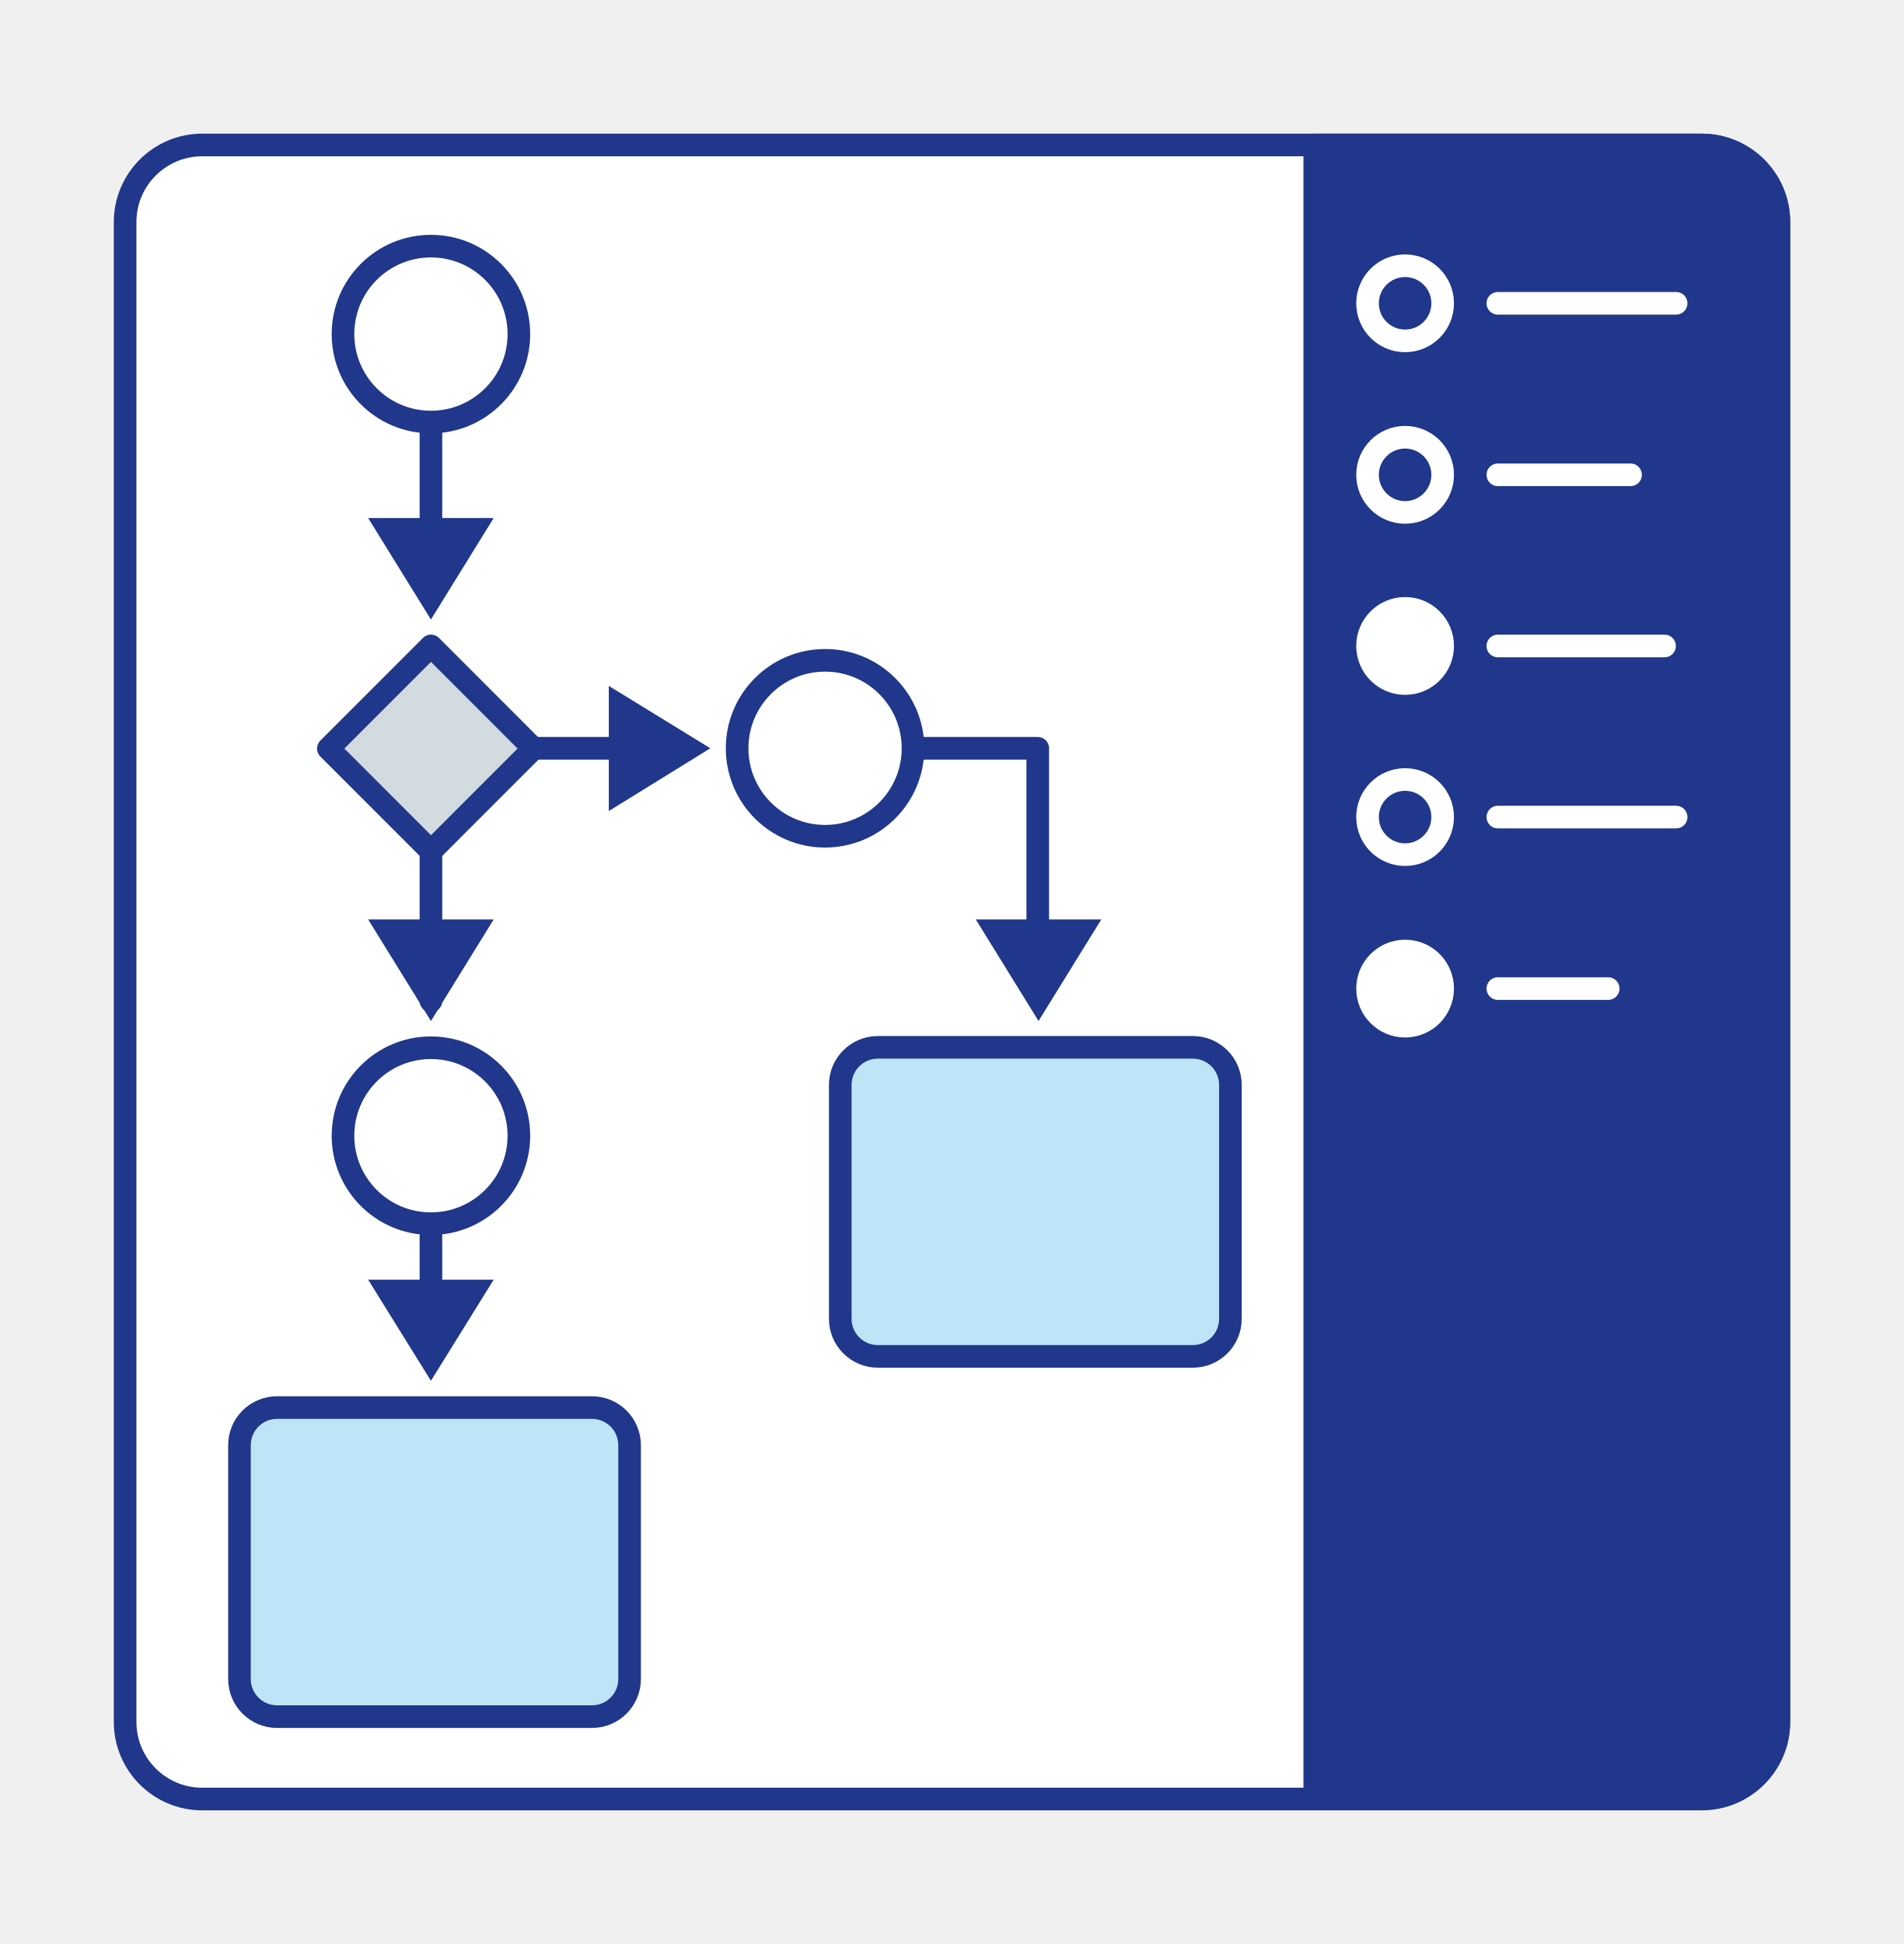
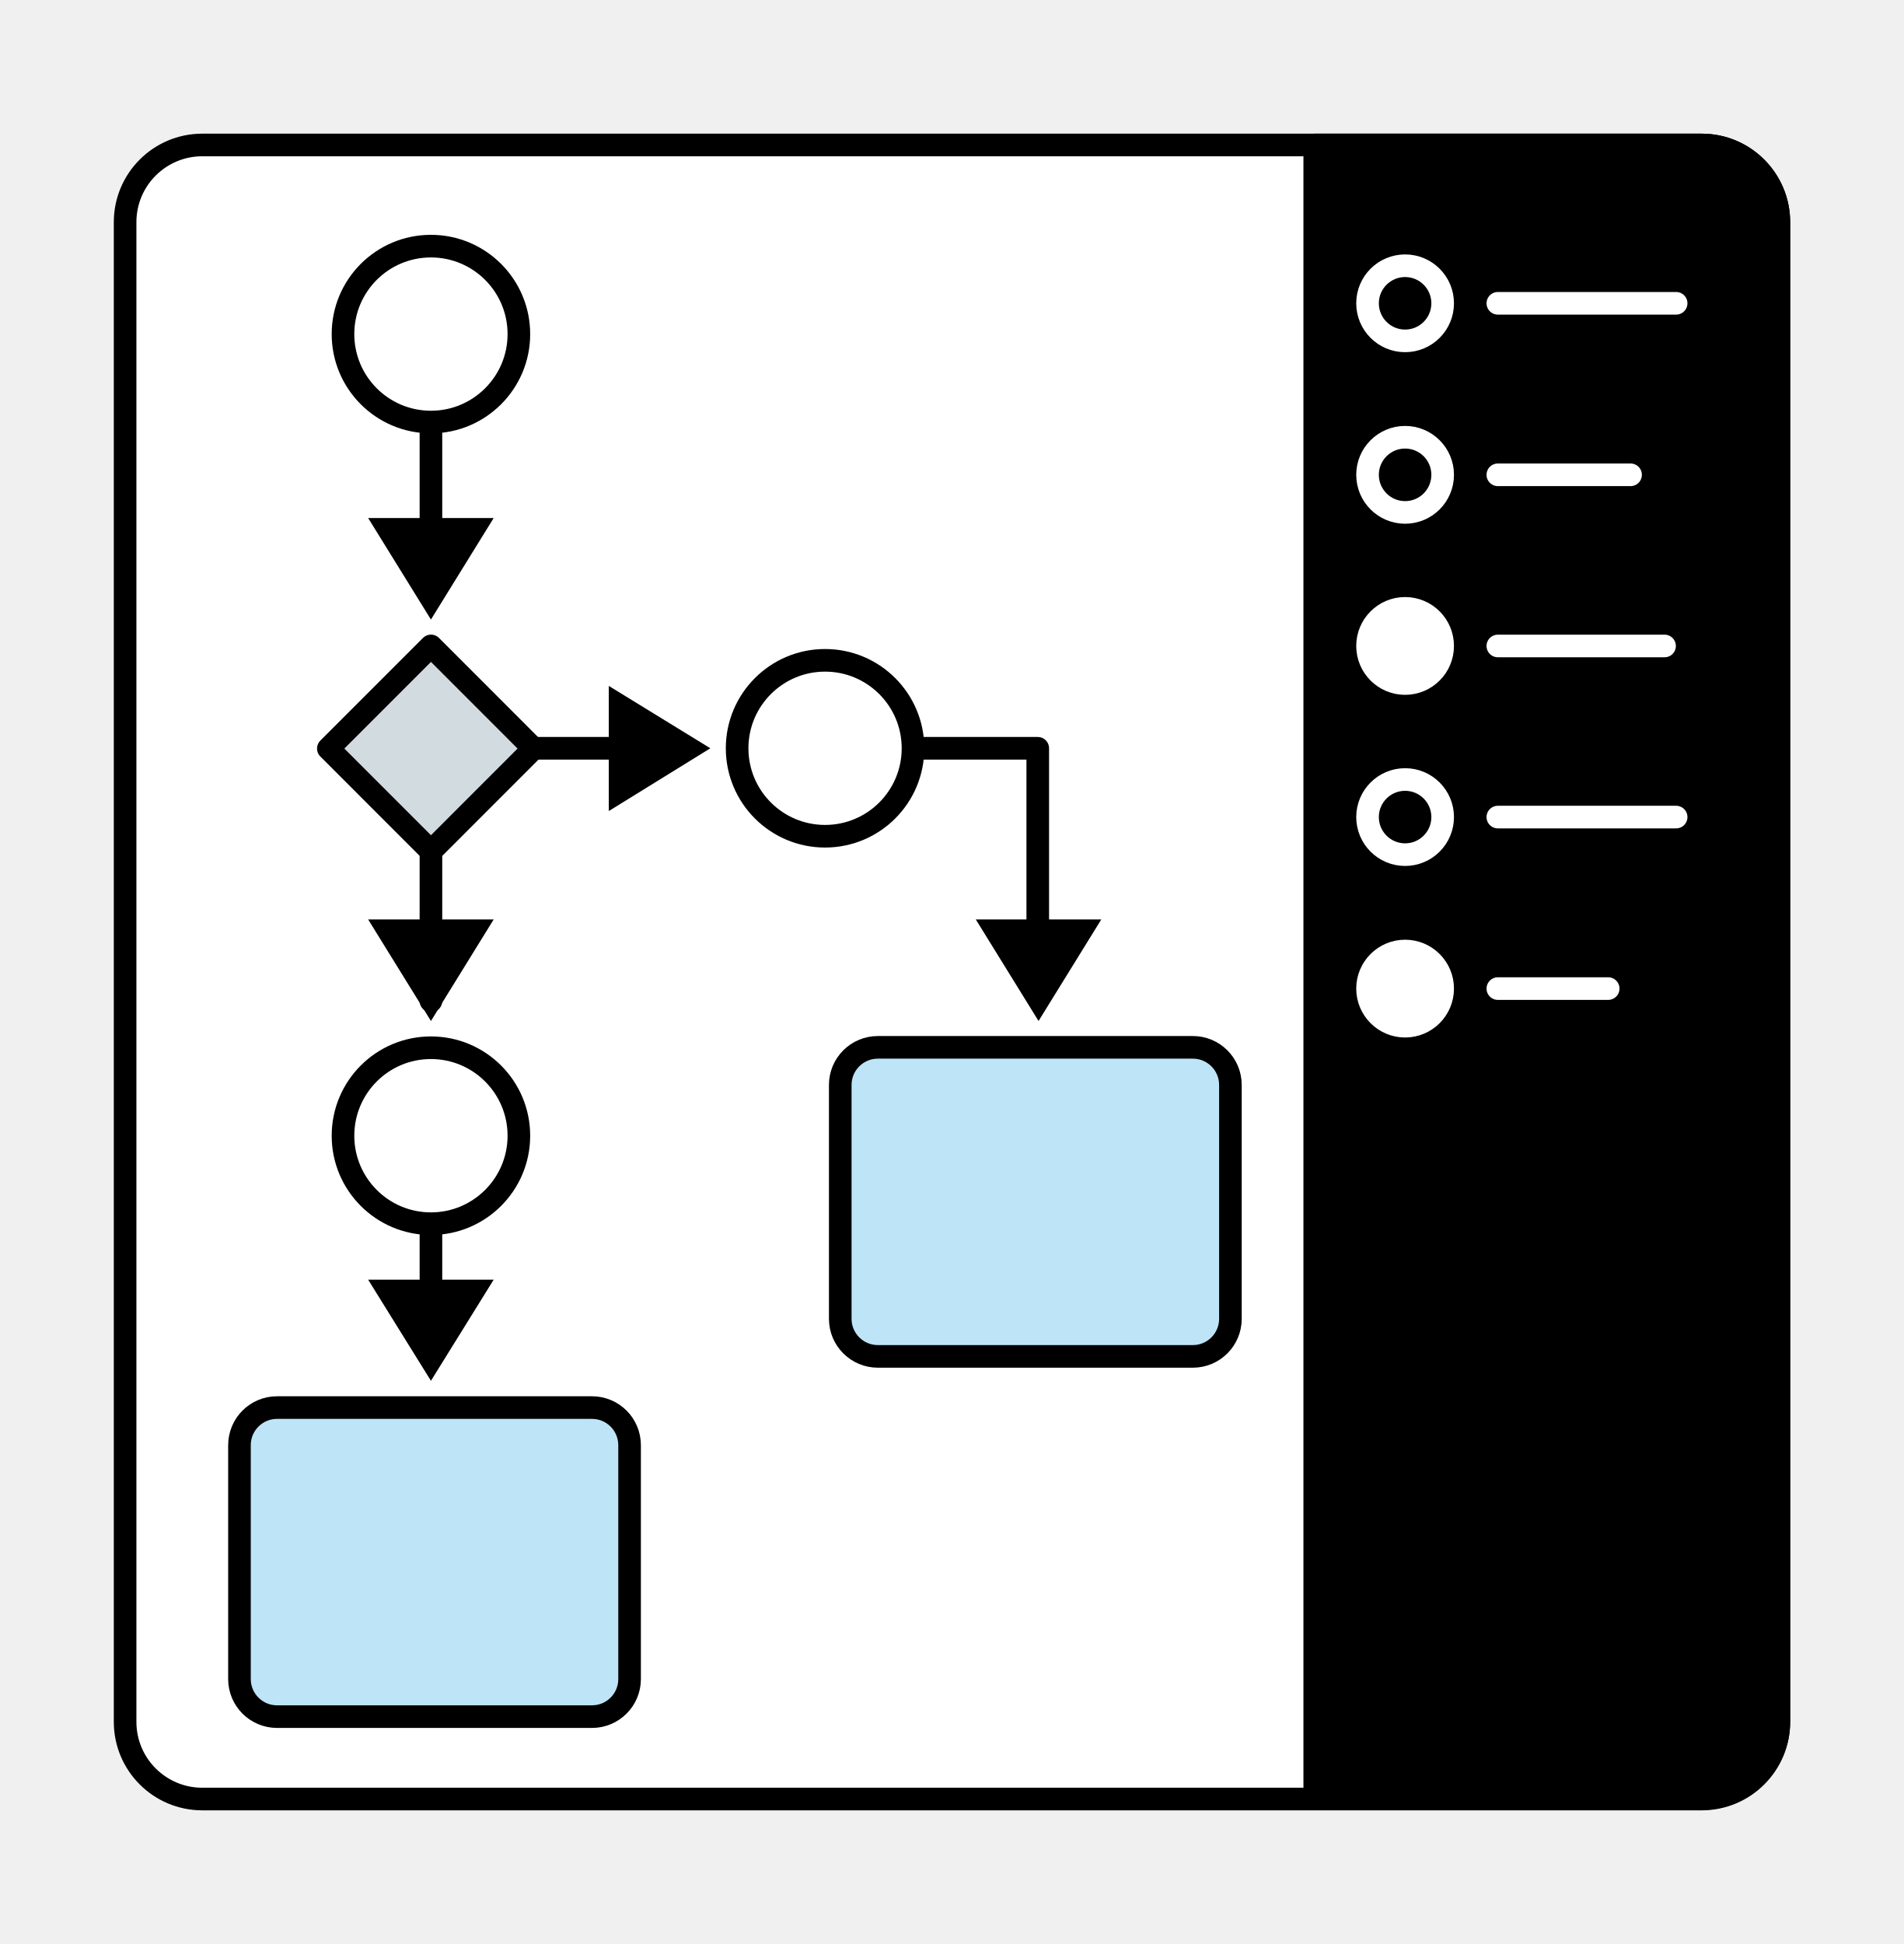
<svg xmlns="http://www.w3.org/2000/svg" width="48" height="49" viewBox="0 0 48 49" fill="none">
-   <path d="M42.901 3.654H5.099C4.025 3.654 3.154 4.525 3.154 5.599V43.401C3.154 44.475 4.025 45.346 5.099 45.346H42.901C43.975 45.346 44.846 44.475 44.846 43.401V5.599C44.846 4.525 43.975 3.654 42.901 3.654Z" fill="white" stroke="#20378B" stroke-width="0.57" stroke-linecap="round" stroke-linejoin="round" />
-   <path d="M33.145 3.654H42.901C43.979 3.654 44.846 4.531 44.846 5.599V43.391C44.846 44.469 43.969 45.336 42.901 45.336H33.145V3.654Z" fill="#20378B" stroke="#20378B" stroke-width="0.57" stroke-linecap="round" stroke-linejoin="round" />
-   <path d="M10.864 14.81V9.207" stroke="#20378B" stroke-width="0.57" stroke-linecap="round" stroke-linejoin="round" />
-   <path d="M26.162 24.978V18.861H21.304" stroke="#20378B" stroke-width="0.57" stroke-linecap="round" stroke-linejoin="round" />
-   <path d="M10.864 10.638C12.088 10.638 13.081 9.645 13.081 8.421C13.081 7.196 12.088 6.204 10.864 6.204C9.639 6.204 8.647 7.196 8.647 8.421C8.647 9.645 9.639 10.638 10.864 10.638Z" fill="white" stroke="#20378B" stroke-width="0.57" stroke-linecap="round" />
-   <path d="M20.8 21.078C22.025 21.078 23.017 20.086 23.017 18.861C23.017 17.637 22.025 16.644 20.8 16.644C19.576 16.644 18.583 17.637 18.583 18.861C18.583 20.086 19.576 21.078 20.8 21.078Z" fill="white" stroke="#20378B" stroke-width="0.57" stroke-linecap="round" />
-   <path d="M10.864 28.627V34.159" stroke="#20378B" stroke-width="0.57" stroke-linecap="round" stroke-linejoin="round" />
-   <path d="M10.864 30.844C12.088 30.844 13.081 29.851 13.081 28.627C13.081 27.402 12.088 26.409 10.864 26.409C9.639 26.409 8.647 27.402 8.647 28.627C8.647 29.851 9.639 30.844 10.864 30.844Z" fill="white" stroke="#20378B" stroke-width="0.57" stroke-linecap="round" />
-   <path d="M17.061 18.861H10.864V25.23" stroke="#20378B" stroke-width="0.57" stroke-linecap="round" stroke-linejoin="round" />
-   <path d="M8.278 18.868L10.865 21.455L13.451 18.868L10.865 16.281L8.278 18.868Z" fill="#D1DBE0" stroke="#20378B" stroke-width="0.57" stroke-linecap="round" stroke-linejoin="round" />
-   <path d="M14.925 35.479H6.984C6.461 35.479 6.037 35.903 6.037 36.427V42.322C6.037 42.845 6.461 43.269 6.984 43.269H14.925C15.448 43.269 15.872 42.845 15.872 42.322V36.427C15.872 35.903 15.448 35.479 14.925 35.479Z" fill="#BEE4F8" stroke="#20378B" stroke-width="0.57" stroke-linecap="round" stroke-linejoin="round" />
-   <path d="M30.072 26.399H22.131C21.608 26.399 21.183 26.823 21.183 27.346V33.242C21.183 33.765 21.608 34.189 22.131 34.189H30.072C30.595 34.189 31.019 33.765 31.019 33.242V27.346C31.019 26.823 30.595 26.399 30.072 26.399Z" fill="#BEE4F8" stroke="#20378B" stroke-width="0.57" stroke-linecap="round" stroke-linejoin="round" />
-   <path d="M35.423 8.592C35.946 8.592 36.37 8.168 36.37 7.645C36.37 7.122 35.946 6.698 35.423 6.698C34.9 6.698 34.476 7.122 34.476 7.645C34.476 8.168 34.9 8.592 35.423 8.592Z" fill="#20378B" stroke="white" stroke-width="0.57" stroke-linecap="round" stroke-linejoin="round" />
-   <path d="M35.423 12.916C35.946 12.916 36.37 12.492 36.37 11.968C36.37 11.445 35.946 11.021 35.423 11.021C34.9 11.021 34.476 11.445 34.476 11.968C34.476 12.492 34.9 12.916 35.423 12.916Z" fill="#20378B" stroke="white" stroke-width="0.57" stroke-linecap="round" stroke-linejoin="round" />
+   <path d="M42.901 3.654H5.099C4.025 3.654 3.154 4.525 3.154 5.599V43.401C3.154 44.475 4.025 45.346 5.099 45.346H42.901C43.975 45.346 44.846 44.475 44.846 43.401V5.599C44.846 4.525 43.975 3.654 42.901 3.654Z" fill="white" stroke="currentColor" stroke-width="0.57" stroke-linecap="round" stroke-linejoin="round" />
+   <path d="M33.145 3.654H42.901C43.979 3.654 44.846 4.531 44.846 5.599V43.391C44.846 44.469 43.969 45.336 42.901 45.336H33.145V3.654Z" fill="currentColor" stroke="currentColor" stroke-width="0.57" stroke-linecap="round" stroke-linejoin="round" />
+   <path d="M10.864 14.81V9.207" stroke="currentColor" stroke-width="0.57" stroke-linecap="round" stroke-linejoin="round" />
+   <path d="M26.162 24.978V18.861H21.304" stroke="currentColor" stroke-width="0.57" stroke-linecap="round" stroke-linejoin="round" />
+   <path d="M10.864 10.638C12.088 10.638 13.081 9.645 13.081 8.421C13.081 7.196 12.088 6.204 10.864 6.204C9.639 6.204 8.647 7.196 8.647 8.421C8.647 9.645 9.639 10.638 10.864 10.638Z" fill="white" stroke="currentColor" stroke-width="0.57" stroke-linecap="round" />
+   <path d="M20.8 21.078C22.025 21.078 23.017 20.086 23.017 18.861C23.017 17.637 22.025 16.644 20.8 16.644C19.576 16.644 18.583 17.637 18.583 18.861C18.583 20.086 19.576 21.078 20.8 21.078Z" fill="white" stroke="currentColor" stroke-width="0.57" stroke-linecap="round" />
+   <path d="M10.864 28.627V34.159" stroke="currentColor" stroke-width="0.57" stroke-linecap="round" stroke-linejoin="round" />
+   <path d="M10.864 30.844C12.088 30.844 13.081 29.851 13.081 28.627C13.081 27.402 12.088 26.409 10.864 26.409C9.639 26.409 8.647 27.402 8.647 28.627C8.647 29.851 9.639 30.844 10.864 30.844Z" fill="white" stroke="currentColor" stroke-width="0.57" stroke-linecap="round" />
+   <path d="M17.061 18.861H10.864V25.23" stroke="currentColor" stroke-width="0.57" stroke-linecap="round" stroke-linejoin="round" />
+   <path d="M8.278 18.868L10.865 21.455L13.451 18.868L10.865 16.281L8.278 18.868Z" fill="#D1DBE0" stroke="currentColor" stroke-width="0.57" stroke-linecap="round" stroke-linejoin="round" />
+   <path d="M14.925 35.479H6.984C6.461 35.479 6.037 35.903 6.037 36.427V42.322C6.037 42.845 6.461 43.269 6.984 43.269H14.925C15.448 43.269 15.872 42.845 15.872 42.322V36.427C15.872 35.903 15.448 35.479 14.925 35.479Z" fill="#BEE4F8" stroke="currentColor" stroke-width="0.57" stroke-linecap="round" stroke-linejoin="round" />
+   <path d="M30.072 26.399H22.131C21.608 26.399 21.183 26.823 21.183 27.346V33.242C21.183 33.765 21.608 34.189 22.131 34.189H30.072C30.595 34.189 31.019 33.765 31.019 33.242V27.346C31.019 26.823 30.595 26.399 30.072 26.399Z" fill="#BEE4F8" stroke="currentColor" stroke-width="0.57" stroke-linecap="round" stroke-linejoin="round" />
+   <path d="M35.423 8.592C35.946 8.592 36.37 8.168 36.37 7.645C36.37 7.122 35.946 6.698 35.423 6.698C34.9 6.698 34.476 7.122 34.476 7.645C34.476 8.168 34.9 8.592 35.423 8.592Z" fill="currentColor" stroke="white" stroke-width="0.57" stroke-linecap="round" stroke-linejoin="round" />
+   <path d="M35.423 12.916C35.946 12.916 36.37 12.492 36.37 11.968C36.37 11.445 35.946 11.021 35.423 11.021C34.9 11.021 34.476 11.445 34.476 11.968C34.476 12.492 34.9 12.916 35.423 12.916Z" fill="currentColor" stroke="white" stroke-width="0.57" stroke-linecap="round" stroke-linejoin="round" />
  <path d="M35.423 17.229C35.946 17.229 36.37 16.805 36.37 16.282C36.37 15.758 35.946 15.334 35.423 15.334C34.9 15.334 34.476 15.758 34.476 16.282C34.476 16.805 34.9 17.229 35.423 17.229Z" fill="white" stroke="white" stroke-width="0.57" stroke-linecap="round" stroke-linejoin="round" />
-   <path d="M35.423 21.542C35.946 21.542 36.37 21.118 36.37 20.595C36.37 20.072 35.946 19.648 35.423 19.648C34.9 19.648 34.476 20.072 34.476 20.595C34.476 21.118 34.9 21.542 35.423 21.542Z" fill="#20378B" stroke="white" stroke-width="0.57" stroke-linecap="round" stroke-linejoin="round" />
+   <path d="M35.423 21.542C35.946 21.542 36.37 21.118 36.37 20.595C36.37 20.072 35.946 19.648 35.423 19.648C34.9 19.648 34.476 20.072 34.476 20.595C34.476 21.118 34.9 21.542 35.423 21.542Z" fill="currentColor" stroke="white" stroke-width="0.57" stroke-linecap="round" stroke-linejoin="round" />
  <path d="M35.423 25.866C35.946 25.866 36.37 25.441 36.37 24.918C36.37 24.395 35.946 23.971 35.423 23.971C34.9 23.971 34.476 24.395 34.476 24.918C34.476 25.441 34.9 25.866 35.423 25.866Z" fill="white" stroke="white" stroke-width="0.57" stroke-linecap="round" stroke-linejoin="round" />
  <path d="M37.761 7.645H42.256" stroke="white" stroke-width="0.57" stroke-linecap="round" stroke-linejoin="round" />
  <path d="M37.761 11.968H41.107" stroke="white" stroke-width="0.57" stroke-linecap="round" stroke-linejoin="round" />
  <path d="M37.761 16.282H41.964" stroke="white" stroke-width="0.57" stroke-linecap="round" stroke-linejoin="round" />
  <path d="M37.761 20.595H42.256" stroke="white" stroke-width="0.57" stroke-linecap="round" stroke-linejoin="round" />
  <path d="M37.761 24.918H40.543" stroke="white" stroke-width="0.57" stroke-linecap="round" stroke-linejoin="round" />
-   <path d="M10.864 15.616L12.446 13.057H9.281L10.864 15.616Z" fill="#20378B" />
-   <path d="M10.864 25.735L12.446 23.175H9.281L10.864 25.735Z" fill="#20378B" />
-   <path d="M17.908 18.861L15.348 17.289V20.443L17.908 18.861Z" fill="#20378B" />
-   <path d="M10.864 34.804L12.446 32.255H9.281L10.864 34.804Z" fill="#20378B" />
-   <path d="M26.182 25.735L27.764 23.175H24.6L26.182 25.735Z" fill="#20378B" />
+   <path d="M10.864 15.616L12.446 13.057H9.281L10.864 15.616Z" fill="currentColor" />
+   <path d="M10.864 25.735L12.446 23.175H9.281L10.864 25.735Z" fill="currentColor" />
+   <path d="M17.908 18.861L15.348 17.289V20.443L17.908 18.861Z" fill="currentColor" />
+   <path d="M10.864 34.804L12.446 32.255H9.281L10.864 34.804Z" fill="currentColor" />
+   <path d="M26.182 25.735L27.764 23.175H24.6L26.182 25.735Z" fill="currentColor" />
</svg>
